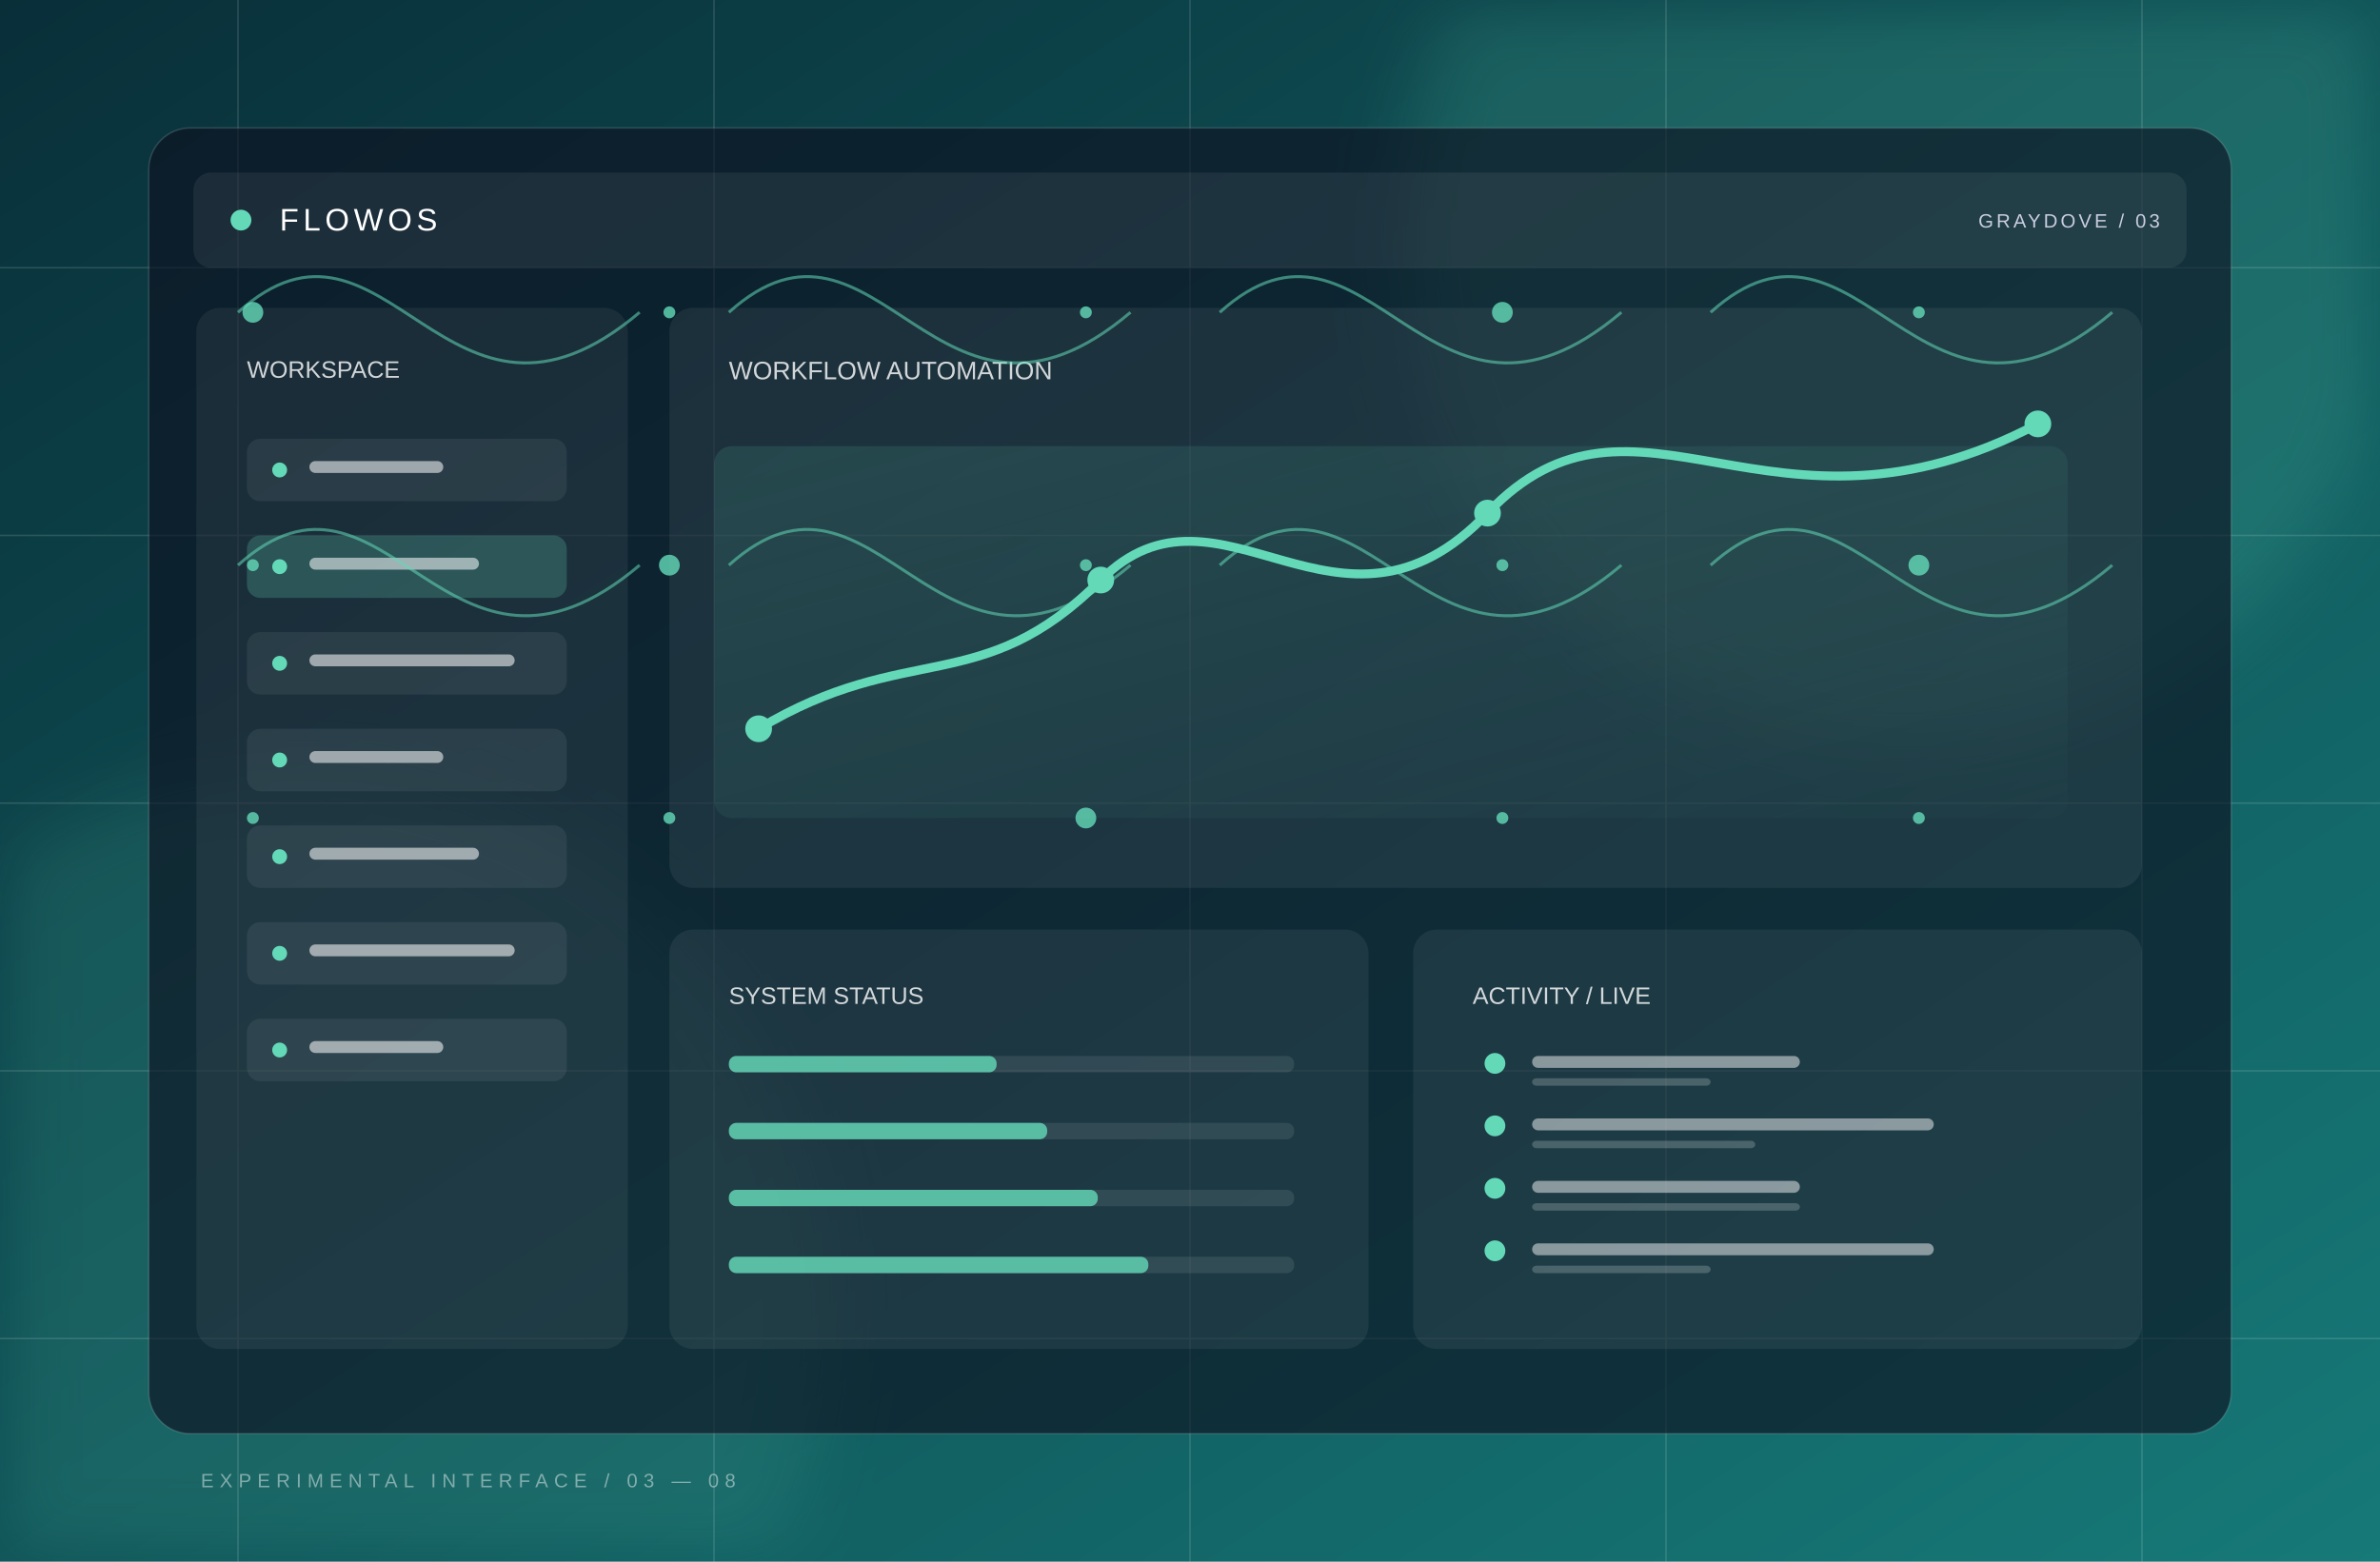
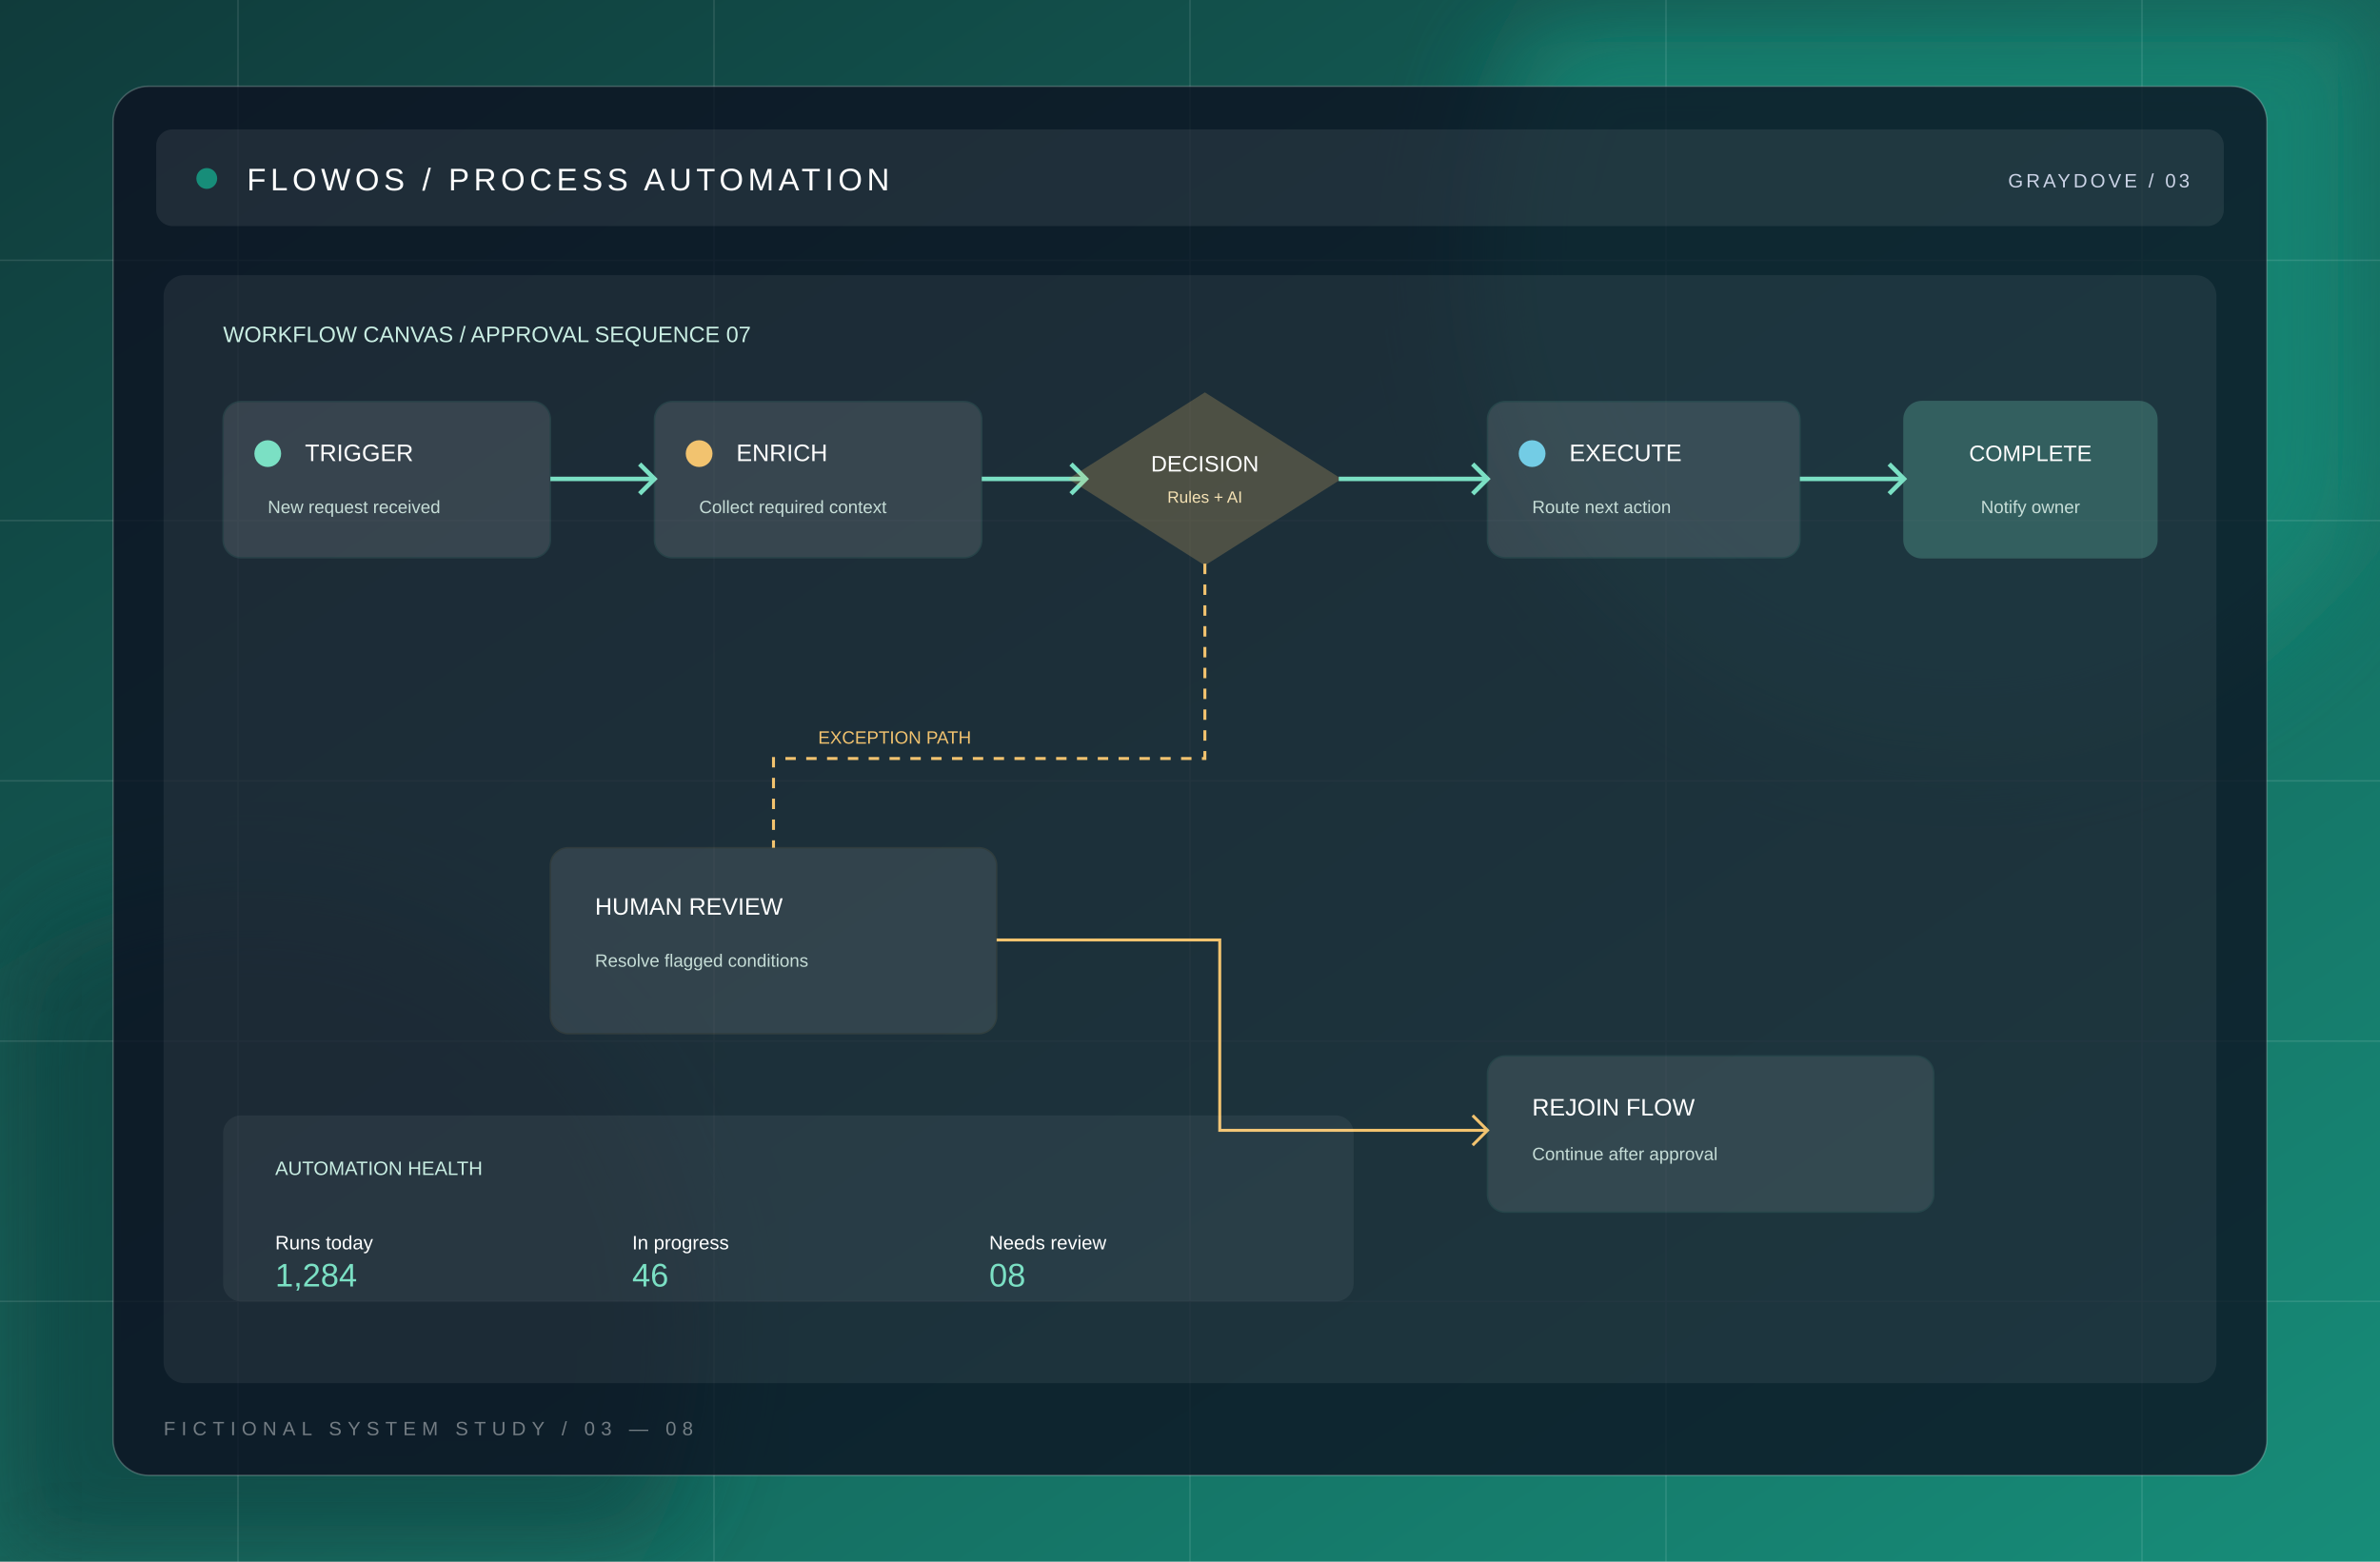
- <svg xmlns="http://www.w3.org/2000/svg" width="1600" height="1050" viewBox="0 0 1600 1050">
+ <svg xmlns="http://www.w3.org/2000/svg" width="1600" height="1050" viewBox="0 0 1600 1050" role="img" aria-labelledby="title desc">
  <defs>
    <linearGradient id="bg" x1="0" y1="0" x2="1" y2="1">
-       <stop stop-color="#092f39" />
-       <stop offset="1" stop-color="#167a78" />
+       <stop stop-color="#103b3b" />
+       <stop offset="1" stop-color="#178d79" />
    </linearGradient>
-     <linearGradient id="glow" x1="0" y1="0" x2="1" y2="1">
-       <stop stop-color="#63d9b8" stop-opacity=".9" />
-       <stop offset="1" stop-color="#63d9b8" stop-opacity=".08" />
+     <linearGradient id="accent" x1="0" y1="0" x2="1" y2="1">
+       <stop stop-color="#ffffff" stop-opacity=".95" />
+       <stop offset="1" stop-color="#ffffff" stop-opacity=".08" />
    </linearGradient>
-     <filter id="shadow">
-       <feGaussianBlur stdDeviation="24" />
+     <filter id="blur">
+       <feGaussianBlur stdDeviation="34" />
    </filter>
  </defs>
  <rect width="1600" height="1050" fill="url(#bg)" />
-   <circle cx="1280" cy="160" r="340" fill="#63d9b8" opacity=".16" filter="url(#shadow)" />
-   <circle cx="200" cy="880" r="360" fill="#63d9b8" opacity=".12" filter="url(#shadow)" />
-   <g opacity=".14" stroke="#fff" stroke-width="1">
-     <path d="M0 180H1600M0 360H1600M0 540H1600M0 720H1600M0 900H1600" />
+   <circle cx="1320" cy="170" r="330" fill="#178d79" opacity=".7" filter="url(#blur)" />
+   <circle cx="170" cy="900" r="300" fill="#103b3b" opacity=".55" filter="url(#blur)" />
+   <g opacity=".11" stroke="#fff">
+     <path d="M0 175H1600M0 350H1600M0 525H1600M0 700H1600M0 875H1600" />
    <path d="M160 0V1050M480 0V1050M800 0V1050M1120 0V1050M1440 0V1050" />
  </g>
-   <rect x="100" y="86" width="1400" height="878" rx="28" fill="#0c1020" opacity=".64" stroke="#ffffff" stroke-opacity=".22" />
-   <rect x="130" y="116" width="1340" height="64" rx="12" fill="#ffffff" opacity=".07" />
-   <circle cx="162" cy="148" r="7" fill="#63d9b8" />
-   <text x="188" y="155" fill="#fff" font-family="Arial" font-size="21" letter-spacing="3">FLOWOS</text>
-   <text x="1330" y="153" fill="#c9cde0" font-family="Arial" font-size="13" letter-spacing="2">GRAYDOVE / 03</text>
-   <rect x="132" y="207" width="290" height="700" rx="16" fill="#fff" opacity=".06" />
-   <text x="166" y="254" fill="#fff" font-family="Arial" font-size="16" opacity=".8">WORKSPACE</text>
-   <rect x="166" y="295" width="215" height="42" rx="9" fill="#ffffff" opacity="0.07" />
-   <circle cx="188" cy="316" r="5" fill="#63d9b8" />
-   <rect x="208" y="310" width="90" height="8" rx="4" fill="#fff" opacity=".55" />
-   <rect x="166" y="360" width="215" height="42" rx="9" fill="#63d9b8" opacity="0.23" />
-   <circle cx="188" cy="381" r="5" fill="#63d9b8" />
-   <rect x="208" y="375" width="114" height="8" rx="4" fill="#fff" opacity=".55" />
-   <rect x="166" y="425" width="215" height="42" rx="9" fill="#ffffff" opacity="0.07" />
-   <circle cx="188" cy="446" r="5" fill="#63d9b8" />
-   <rect x="208" y="440" width="138" height="8" rx="4" fill="#fff" opacity=".55" />
-   <rect x="166" y="490" width="215" height="42" rx="9" fill="#ffffff" opacity="0.07" />
-   <circle cx="188" cy="511" r="5" fill="#63d9b8" />
-   <rect x="208" y="505" width="90" height="8" rx="4" fill="#fff" opacity=".55" />
-   <rect x="166" y="555" width="215" height="42" rx="9" fill="#ffffff" opacity="0.07" />
-   <circle cx="188" cy="576" r="5" fill="#63d9b8" />
-   <rect x="208" y="570" width="114" height="8" rx="4" fill="#fff" opacity=".55" />
-   <rect x="166" y="620" width="215" height="42" rx="9" fill="#ffffff" opacity="0.07" />
-   <circle cx="188" cy="641" r="5" fill="#63d9b8" />
-   <rect x="208" y="635" width="138" height="8" rx="4" fill="#fff" opacity=".55" />
-   <rect x="166" y="685" width="215" height="42" rx="9" fill="#ffffff" opacity="0.07" />
-   <circle cx="188" cy="706" r="5" fill="#63d9b8" />
-   <rect x="208" y="700" width="90" height="8" rx="4" fill="#fff" opacity=".55" />
-   <rect x="450" y="207" width="990" height="390" rx="16" fill="#fff" opacity=".065" />
-   <text x="490" y="255" fill="#fff" font-family="Arial" font-size="17" opacity=".8">WORKFLOW AUTOMATION</text>
-   <path d="M 160 210 C 260 120, 300 320, 430 210" stroke="#63d9b8" stroke-width="2" fill="none" opacity=".55" />
-   <path d="M 490 210 C 590 120, 630 320, 760 210" stroke="#63d9b8" stroke-width="2" fill="none" opacity=".55" />
-   <path d="M 820 210 C 920 120, 960 320, 1090 210" stroke="#63d9b8" stroke-width="2" fill="none" opacity=".55" />
-   <path d="M 1150 210 C 1250 120, 1290 320, 1420 210" stroke="#63d9b8" stroke-width="2" fill="none" opacity=".55" />
-   <path d="M 160 380 C 260 290, 300 490, 430 380" stroke="#63d9b8" stroke-width="2" fill="none" opacity=".55" />
-   <path d="M 490 380 C 590 290, 630 490, 760 380" stroke="#63d9b8" stroke-width="2" fill="none" opacity=".55" />
-   <path d="M 820 380 C 920 290, 960 490, 1090 380" stroke="#63d9b8" stroke-width="2" fill="none" opacity=".55" />
-   <path d="M 1150 380 C 1250 290, 1290 490, 1420 380" stroke="#63d9b8" stroke-width="2" fill="none" opacity=".55" />
-   <circle cx="170" cy="210" r="7" fill="#63d9b8" opacity=".8" />
-   <circle cx="450" cy="210" r="4" fill="#63d9b8" opacity=".8" />
-   <circle cx="730" cy="210" r="4" fill="#63d9b8" opacity=".8" />
-   <circle cx="1010" cy="210" r="7" fill="#63d9b8" opacity=".8" />
-   <circle cx="1290" cy="210" r="4" fill="#63d9b8" opacity=".8" />
-   <circle cx="170" cy="380" r="4" fill="#63d9b8" opacity=".8" />
-   <circle cx="450" cy="380" r="7" fill="#63d9b8" opacity=".8" />
-   <circle cx="730" cy="380" r="4" fill="#63d9b8" opacity=".8" />
-   <circle cx="1010" cy="380" r="4" fill="#63d9b8" opacity=".8" />
-   <circle cx="1290" cy="380" r="7" fill="#63d9b8" opacity=".8" />
-   <circle cx="170" cy="550" r="4" fill="#63d9b8" opacity=".8" />
-   <circle cx="450" cy="550" r="4" fill="#63d9b8" opacity=".8" />
-   <circle cx="730" cy="550" r="7" fill="#63d9b8" opacity=".8" />
-   <circle cx="1010" cy="550" r="4" fill="#63d9b8" opacity=".8" />
-   <circle cx="1290" cy="550" r="4" fill="#63d9b8" opacity=".8" />
-   <rect x="480" y="300" width="910" height="250" rx="12" fill="url(#glow)" opacity=".15" />
-   <path d="M510 490 C610 430 660 470 740 390 S900 450 1000 345 S1190 380 1370 285" fill="none" stroke="#63d9b8" stroke-width="6" stroke-linecap="round" />
-   <g fill="#63d9b8">
-     <circle cx="510" cy="490" r="9" />
-     <circle cx="740" cy="390" r="9" />
-     <circle cx="1000" cy="345" r="9" />
-     <circle cx="1370" cy="285" r="9" />
+   <rect x="76" y="58" width="1448" height="934" rx="24" fill="#0b1020" opacity=".78" stroke="#fff" stroke-opacity=".28" />
+   <rect x="105" y="87" width="1390" height="65" rx="11" fill="#fff" opacity=".075" />
+   <circle cx="139" cy="120" r="7" fill="#178d79" />
+   <text x="166" y="128" fill="#fff" font-family="Arial,sans-serif" font-size="21" letter-spacing="3">FLOWOS / PROCESS AUTOMATION</text>
+   <text x="1350" y="126" fill="#cbd3e6" font-family="Arial,sans-serif" font-size="13" letter-spacing="2">GRAYDOVE / 03</text>
+   <g font-family="Arial,sans-serif">
+     <rect x="110" y="185" width="1380" height="745" rx="14" fill="#fff" opacity=".065" />
+     <text x="150" y="230" fill="#c9eee3" font-size="15">WORKFLOW CANVAS / APPROVAL SEQUENCE 07</text>
+     <rect x="150" y="270" width="220" height="105" rx="12" fill="#fff" opacity=".12" stroke="#7be0c4" />
+     <circle cx="180" cy="305" r="9" fill="#7be0c4" />
+     <text x="205" y="310" fill="#fff" font-size="16">TRIGGER</text>
+     <text x="180" y="345" fill="#c6ddd7" font-size="12">New request received</text>
+     <path d="M370 322H440" stroke="#7be0c4" stroke-width="3" />
+     <path d="M430 312L440 322L430 332" fill="none" stroke="#7be0c4" stroke-width="3" />
+     <rect x="440" y="270" width="220" height="105" rx="12" fill="#fff" opacity=".12" stroke="#7be0c4" />
+     <circle cx="470" cy="305" r="9" fill="#f2c36f" />
+     <text x="495" y="310" fill="#fff" font-size="16">ENRICH</text>
+     <text x="470" y="345" fill="#c6ddd7" font-size="12">Collect required context</text>
+     <path d="M660 322H730" stroke="#7be0c4" stroke-width="3" />
+     <path d="M720 312L730 322L720 332" fill="none" stroke="#7be0c4" stroke-width="3" />
+     <path d="M810 265L900 322L810 379L720 322Z" fill="#f2c36f" opacity=".23" stroke="#f2c36f" stroke-width="2" />
+     <text x="810" y="317" fill="#fff" font-size="15" text-anchor="middle">DECISION</text>
+     <text x="810" y="338" fill="#f5e2b4" font-size="11" text-anchor="middle">Rules + AI</text>
+     <path d="M900 322H1000" stroke="#7be0c4" stroke-width="3" />
+     <path d="M990 312L1000 322L990 332" fill="none" stroke="#7be0c4" stroke-width="3" />
+     <rect x="1000" y="270" width="210" height="105" rx="12" fill="#fff" opacity=".12" stroke="#7be0c4" />
+     <circle cx="1030" cy="305" r="9" fill="#73cce5" />
+     <text x="1055" y="310" fill="#fff" font-size="16">EXECUTE</text>
+     <text x="1030" y="345" fill="#c6ddd7" font-size="12">Route next action</text>
+     <path d="M1210 322H1280" stroke="#7be0c4" stroke-width="3" />
+     <path d="M1270 312L1280 322L1270 332" fill="none" stroke="#7be0c4" stroke-width="3" />
+     <rect x="1280" y="270" width="170" height="105" rx="12" fill="#7be0c4" opacity=".24" stroke="#7be0c4" />
+     <text x="1365" y="310" fill="#fff" font-size="15" text-anchor="middle">COMPLETE</text>
+     <text x="1365" y="345" fill="#c6ddd7" font-size="12" text-anchor="middle">Notify owner</text>
+     <path d="M810 379V510H520V570" stroke="#f2c36f" stroke-width="2" stroke-dasharray="7 7" fill="none" />
+     <text x="550" y="500" fill="#f2c36f" font-size="12">EXCEPTION PATH</text>
+     <rect x="370" y="570" width="300" height="125" rx="12" fill="#fff" opacity=".1" stroke="#f2c36f" />
+     <text x="400" y="615" fill="#fff" font-size="16">HUMAN REVIEW</text>
+     <text x="400" y="650" fill="#c6ddd7" font-size="12">Resolve flagged conditions</text>
+     <path d="M670 632H820V760H1000" stroke="#f2c36f" stroke-width="2" fill="none" />
+     <path d="M990 750L1000 760L990 770" fill="none" stroke="#f2c36f" stroke-width="2" />
+     <rect x="1000" y="710" width="300" height="105" rx="12" fill="#fff" opacity=".1" stroke="#7be0c4" />
+     <text x="1030" y="750" fill="#fff" font-size="16">REJOIN FLOW</text>
+     <text x="1030" y="780" fill="#c6ddd7" font-size="12">Continue after approval</text>
+     <rect x="150" y="750" width="760" height="125" rx="12" fill="#fff" opacity=".055" />
+     <text x="185" y="790" fill="#c9eee3" font-size="13">AUTOMATION HEALTH</text>
+     <text x="185" y="840" fill="#fff" font-size="13">Runs today</text>
+     <text x="185" y="865" fill="#7be0c4" font-size="22">1,284</text>
+     <text x="425" y="840" fill="#fff" font-size="13">In progress</text>
+     <text x="425" y="865" fill="#7be0c4" font-size="22">46</text>
+     <text x="665" y="840" fill="#fff" font-size="13">Needs review</text>
+     <text x="665" y="865" fill="#7be0c4" font-size="22">08</text>
  </g>
-   <rect x="450" y="625" width="470" height="282" rx="16" fill="#fff" opacity=".065" />
-   <text x="490" y="675" fill="#fff" font-family="Arial" font-size="16" opacity=".8">SYSTEM STATUS</text>
-   <rect x="490" y="710" width="380" height="11" rx="5" fill="#fff" opacity=".09" />
-   <rect x="490" y="710" width="180" height="11" rx="5" fill="#63d9b8" opacity=".8" />
-   <rect x="490" y="755" width="380" height="11" rx="5" fill="#fff" opacity=".09" />
-   <rect x="490" y="755" width="214" height="11" rx="5" fill="#63d9b8" opacity=".8" />
-   <rect x="490" y="800" width="380" height="11" rx="5" fill="#fff" opacity=".09" />
-   <rect x="490" y="800" width="248" height="11" rx="5" fill="#63d9b8" opacity=".8" />
-   <rect x="490" y="845" width="380" height="11" rx="5" fill="#fff" opacity=".09" />
-   <rect x="490" y="845" width="282" height="11" rx="5" fill="#63d9b8" opacity=".8" />
-   <rect x="950" y="625" width="490" height="282" rx="16" fill="#fff" opacity=".065" />
-   <text x="990" y="675" fill="#fff" font-family="Arial" font-size="16" opacity=".8">ACTIVITY / LIVE</text>
-   <circle cx="1005" cy="715" r="7" fill="#63d9b8" />
-   <rect x="1030" y="710" width="180" height="8" rx="4" fill="#fff" opacity=".48" />
-   <rect x="1030" y="725" width="120" height="5" rx="3" fill="#fff" opacity=".2" />
-   <circle cx="1005" cy="757" r="7" fill="#63d9b8" />
-   <rect x="1030" y="752" width="270" height="8" rx="4" fill="#fff" opacity=".48" />
-   <rect x="1030" y="767" width="150" height="5" rx="3" fill="#fff" opacity=".2" />
-   <circle cx="1005" cy="799" r="7" fill="#63d9b8" />
-   <rect x="1030" y="794" width="180" height="8" rx="4" fill="#fff" opacity=".48" />
-   <rect x="1030" y="809" width="180" height="5" rx="3" fill="#fff" opacity=".2" />
-   <circle cx="1005" cy="841" r="7" fill="#63d9b8" />
-   <rect x="1030" y="836" width="270" height="8" rx="4" fill="#fff" opacity=".48" />
-   <rect x="1030" y="851" width="120" height="5" rx="3" fill="#fff" opacity=".2" />
-   <text x="135" y="1000" fill="#fff" opacity=".45" font-family="Arial" font-size="13" letter-spacing="4">EXPERIMENTAL INTERFACE / 03 — 08</text>
+   <text x="110" y="965" fill="#fff" opacity=".42" font-family="Arial,sans-serif" font-size="13" letter-spacing="4">FICTIONAL SYSTEM STUDY / 03 — 08</text>
</svg>
